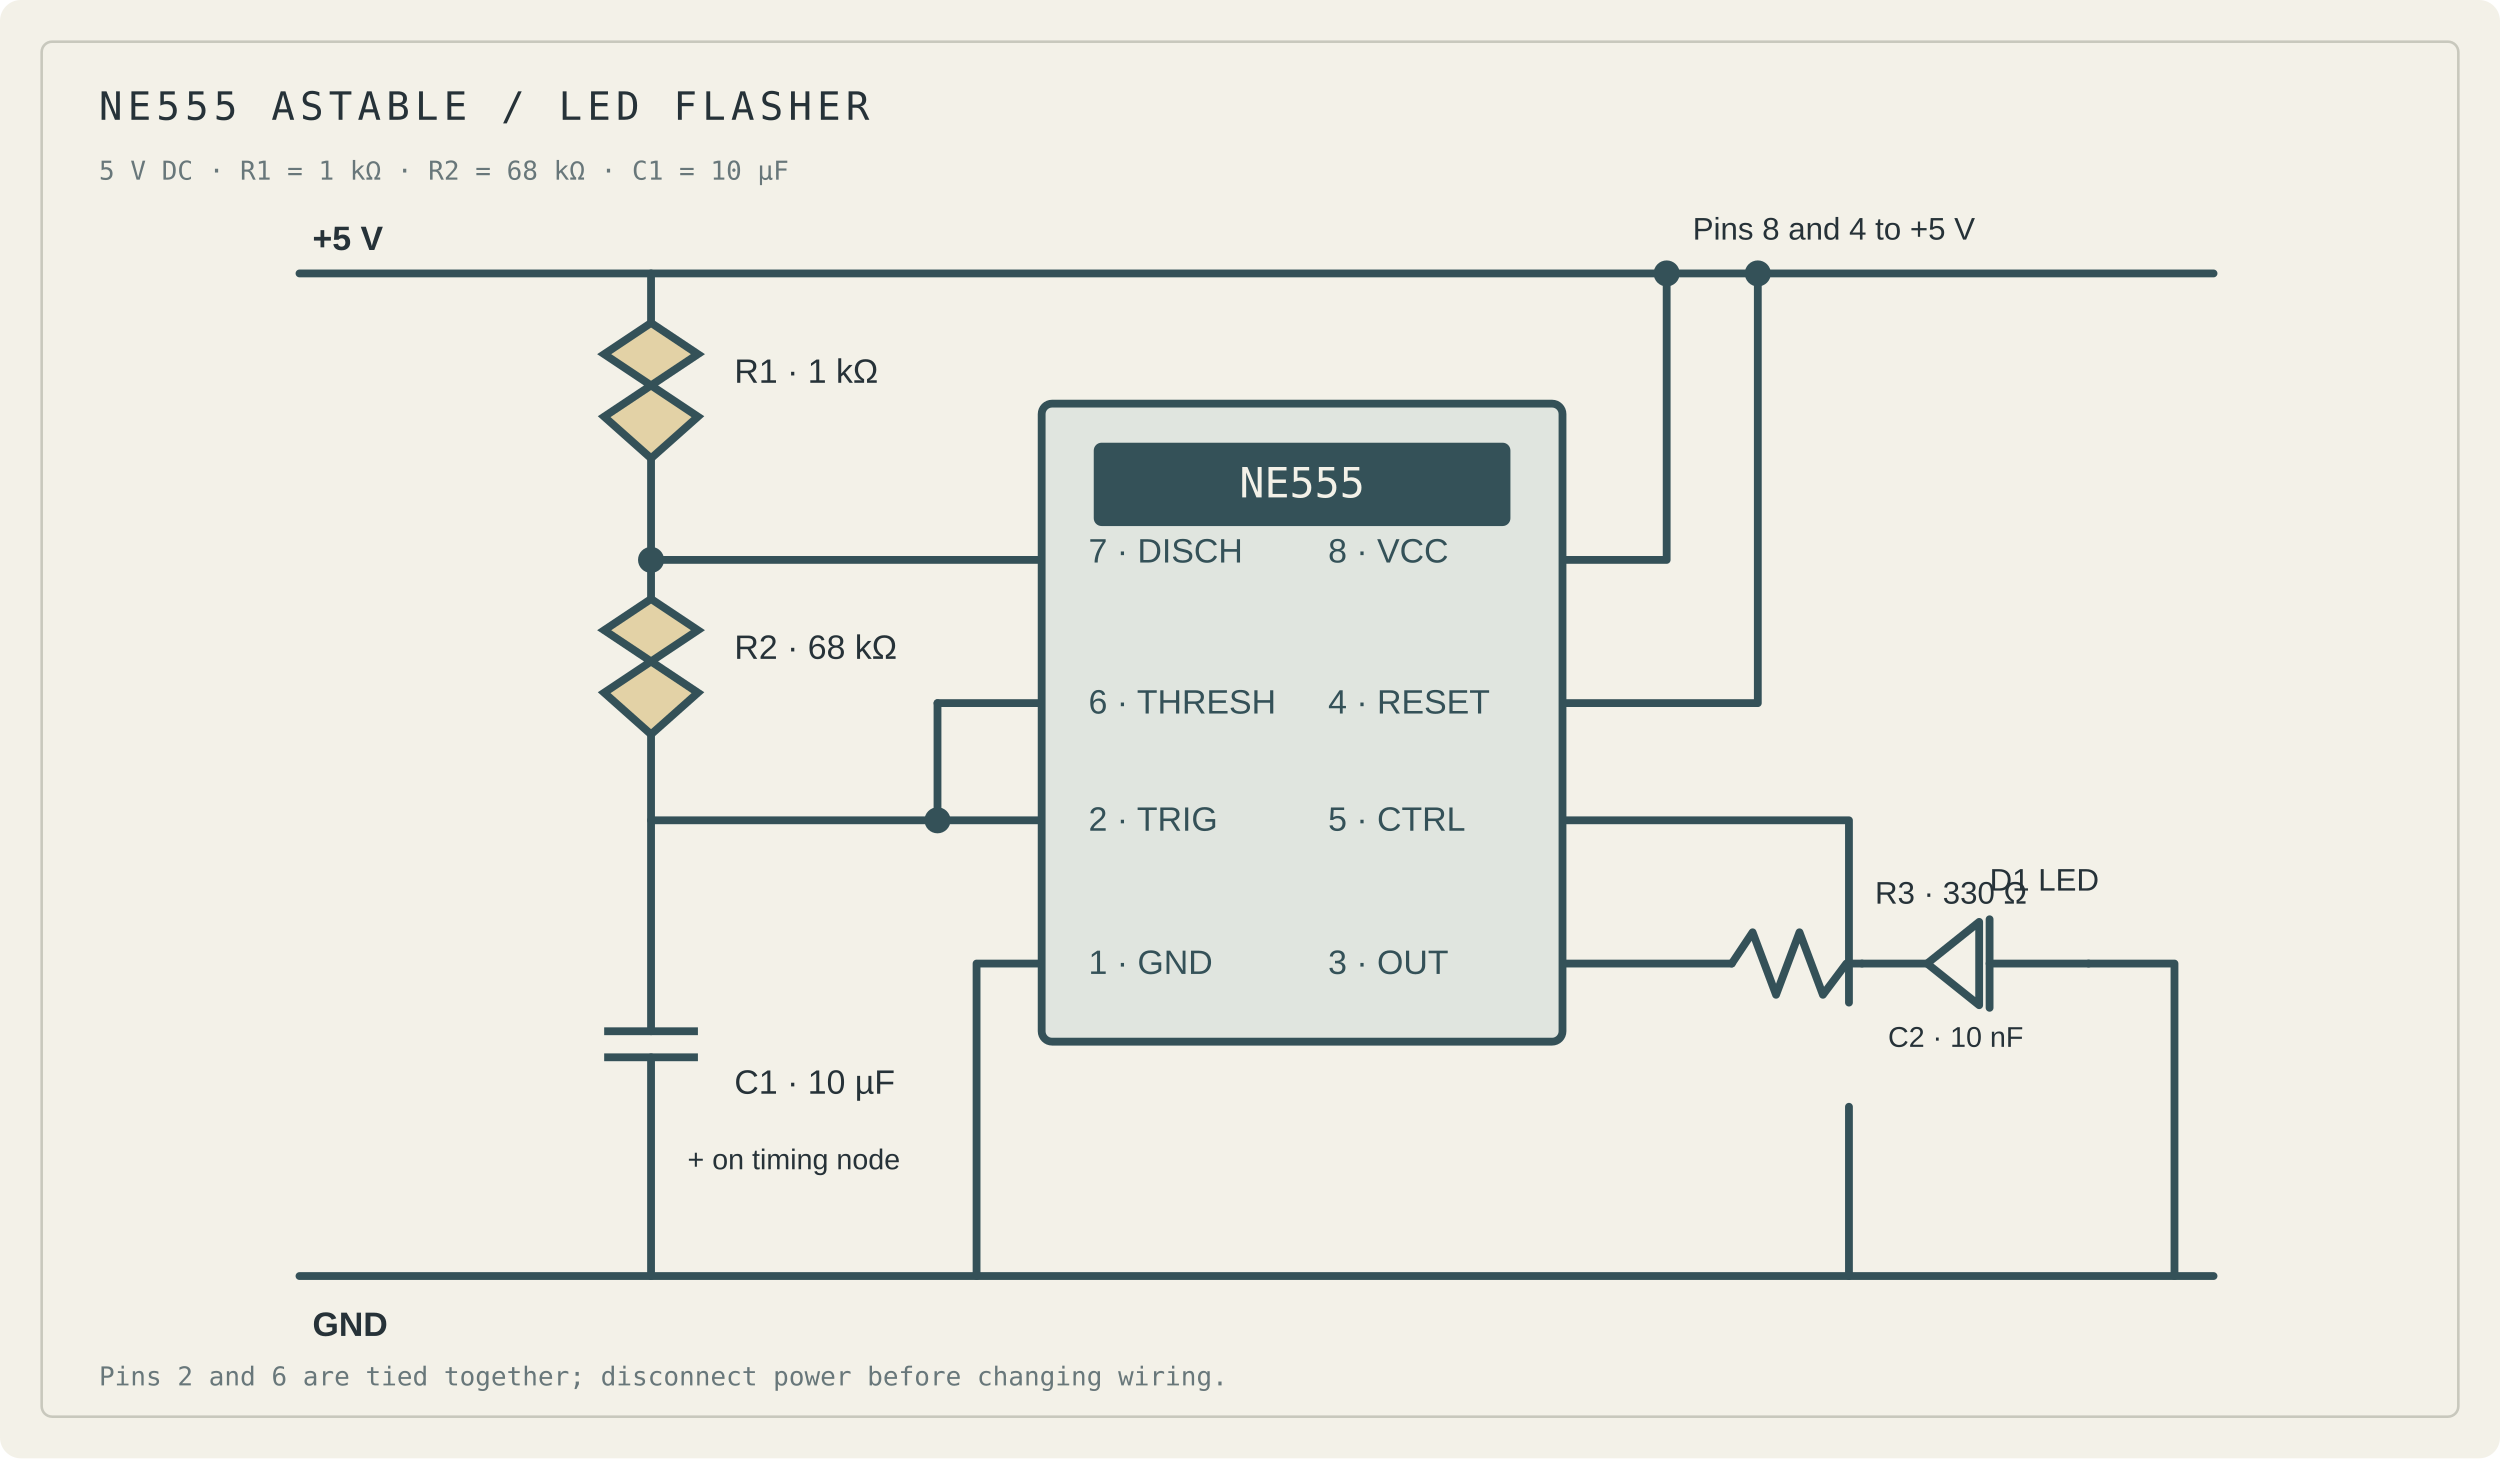
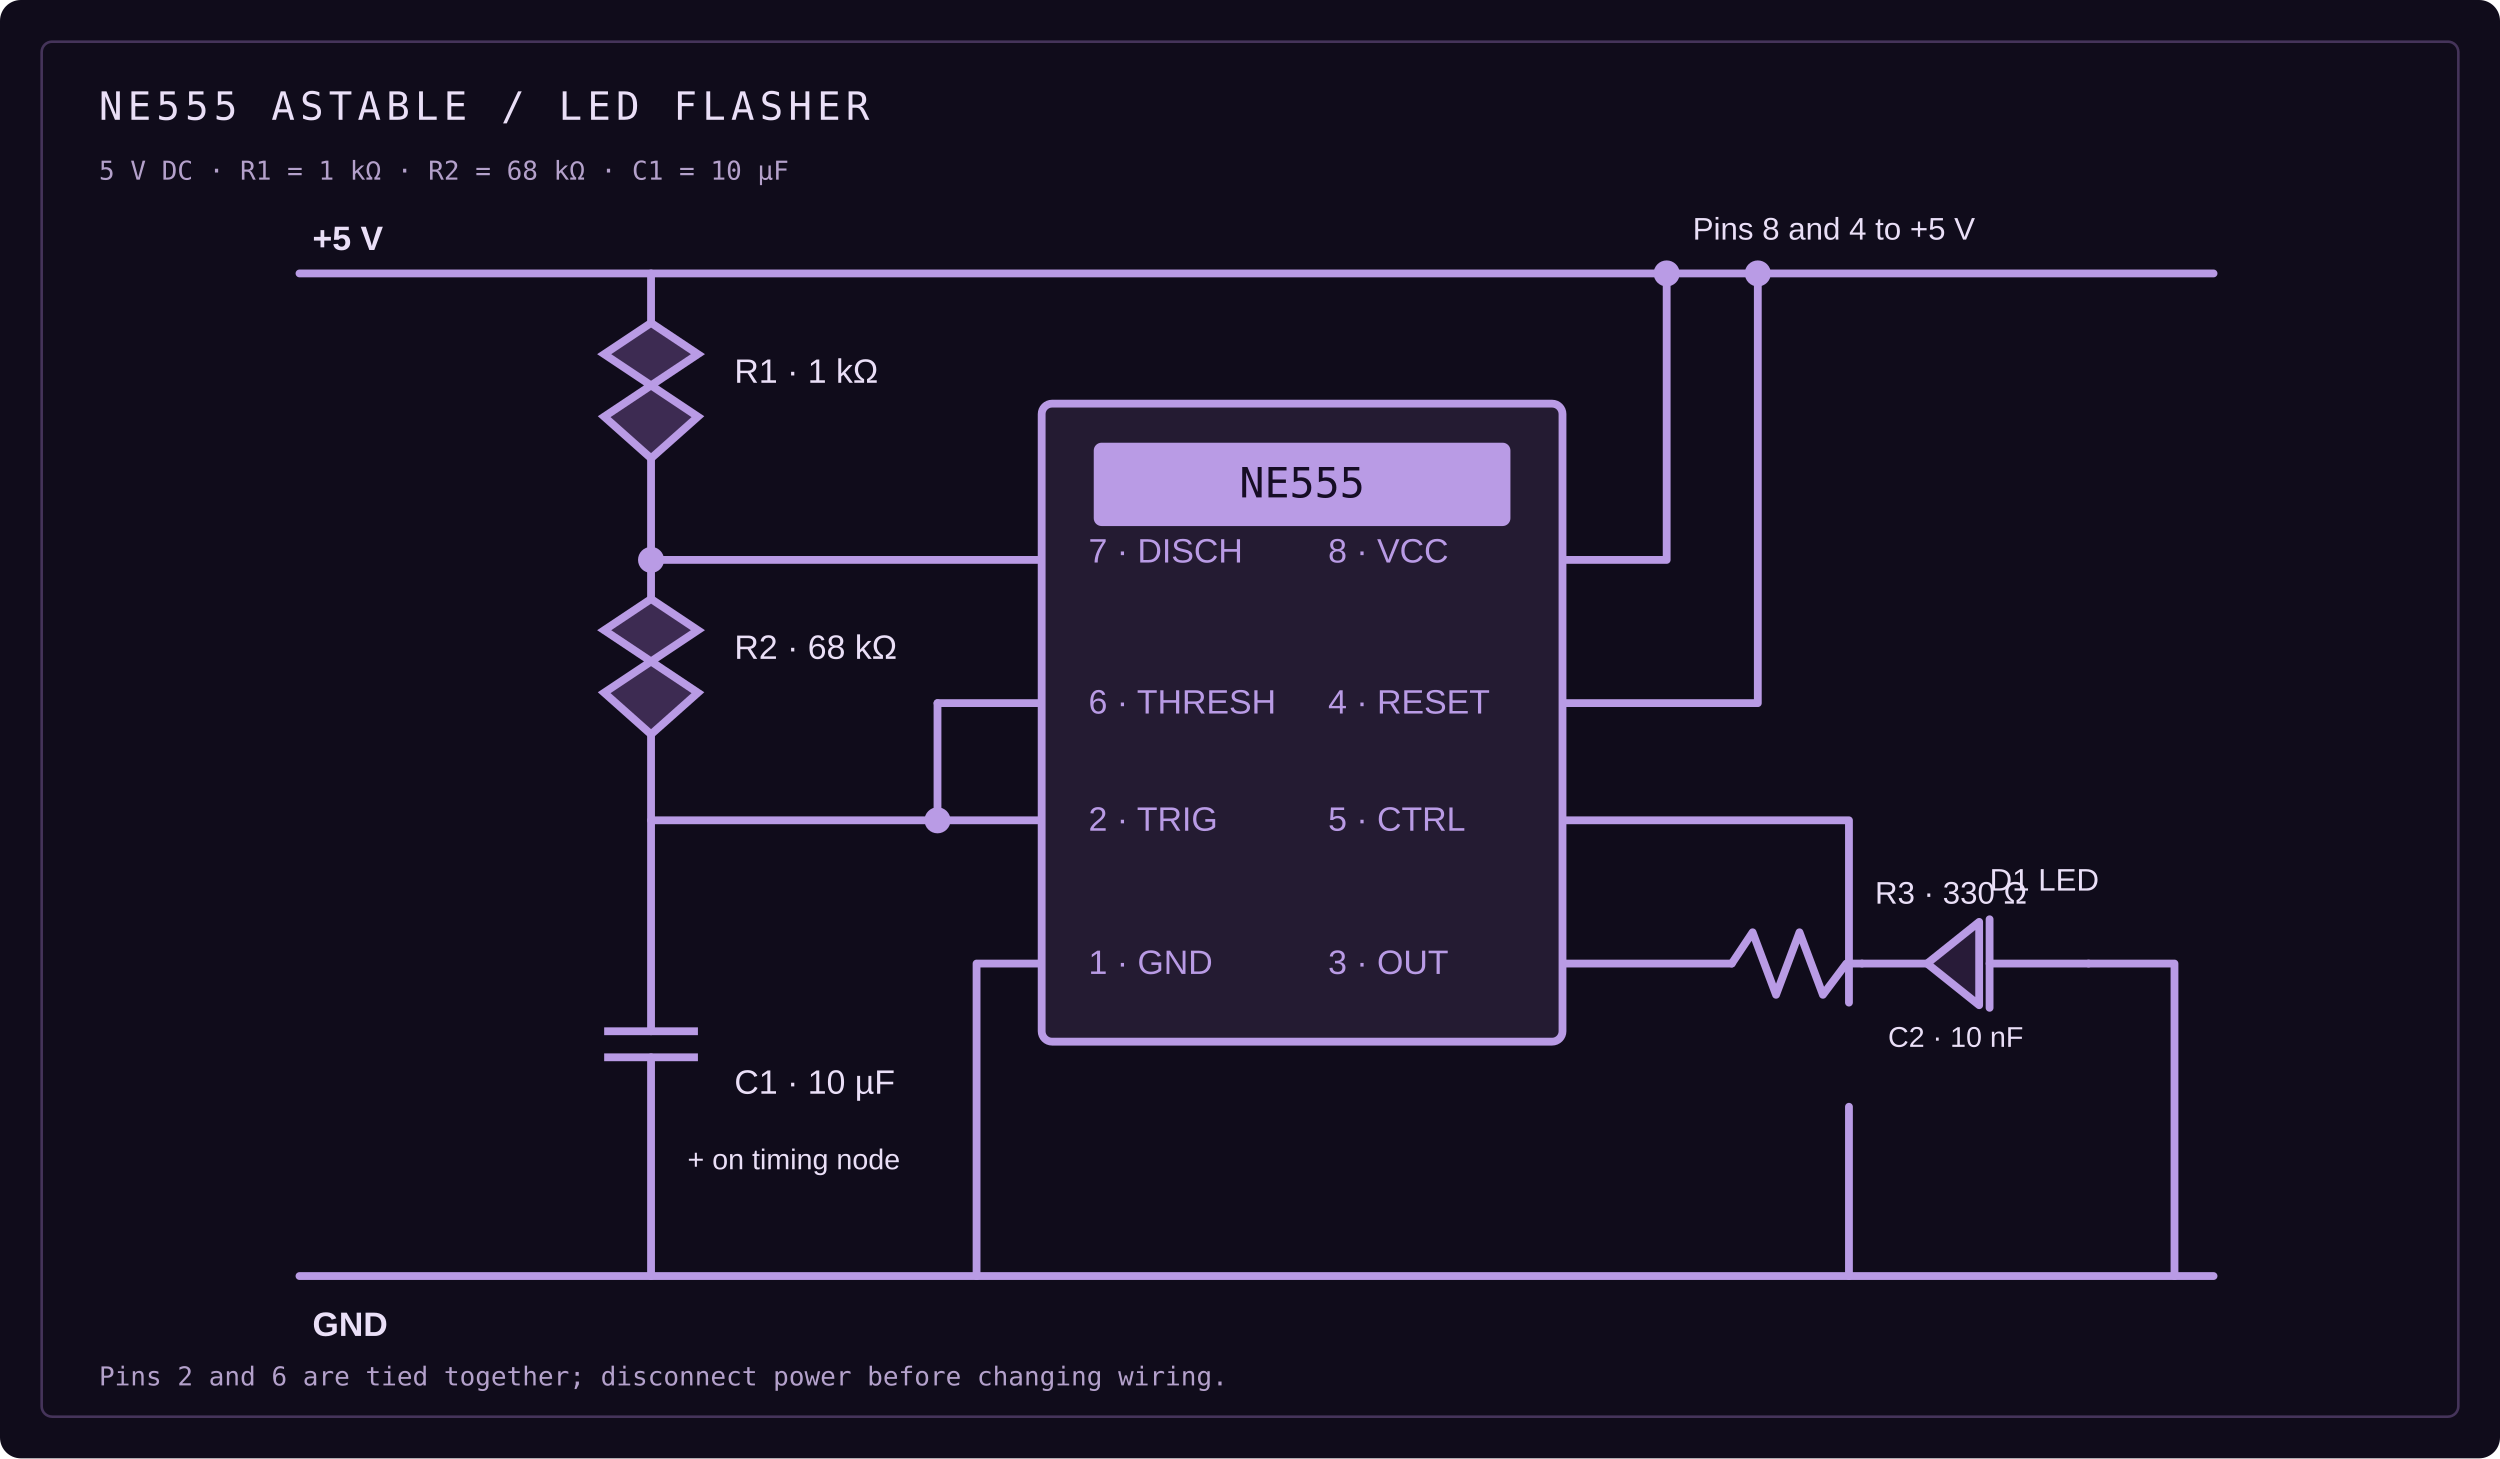
<svg xmlns="http://www.w3.org/2000/svg" viewBox="0 0 960 560">
-   <rect width="960" height="560" rx="8" fill="#f3f1e8" />
-   <rect x="16" y="16" width="928" height="528" rx="4" fill="none" stroke="#c8c8bd" />
-   <text x="38" y="46" fill="#263238" font-family="monospace" font-size="15" letter-spacing="2">NE555 ASTABLE / LED FLASHER</text>
-   <text x="38" y="69" fill="#68777a" font-family="monospace" font-size="10">5 V DC · R1 = 1 kΩ · R2 = 68 kΩ · C1 = 10 µF</text>
-   <g stroke="#345158" stroke-width="3" fill="none" stroke-linecap="round" stroke-linejoin="round">
+   <rect width="960" height="560" rx="8" fill="#100c1b" />
+   <rect x="16" y="16" width="928" height="528" rx="4" fill="none" stroke="#45345a" />
+   <text x="38" y="46" fill="#eadff7" font-family="monospace" font-size="15" letter-spacing="2">NE555 ASTABLE / LED FLASHER</text>
+   <text x="38" y="69" fill="#b4a1cb" font-family="monospace" font-size="10">5 V DC · R1 = 1 kΩ · R2 = 68 kΩ · C1 = 10 µF</text>
+   <g stroke="#b99be5" stroke-width="3" fill="none" stroke-linecap="round" stroke-linejoin="round">
    <path d="M115 105H850" />
    <path d="M115 490H850" />
    <path d="M250 105V136M250 176V215M250 215H400" />
    <path d="M250 215V242M250 282V315H360" />
    <path d="M360 270V315" />
    <path d="M360 270H400M360 315H400" />
    <path d="M250 315V396M250 406V490" />
    <path d="M600 215H640V105" />
    <path d="M600 270H675V105" />
    <path d="M600 315H710V385" />
    <path d="M710 425V490" />
    <path d="M600 370H665" />
    <path d="M715 370H740" />
    <path d="M802 370H835V490" />
    <path d="M400 370H375V490" />
    <path d="M665 370l8 -12 9 24 9 -24 9 24 9 -12h6" />
-     <path d="M740 370L760 354L760 386Z" fill="#f3f1e8" />
+     <path d="M740 370L760 354L760 386Z" fill="#281b38" />
    <path d="M764 353V387" />
    <path d="M764 370H802" />
  </g>
-   <g stroke="#345158" stroke-width="3" fill="#e3d2a6">
+   <g stroke="#b99be5" stroke-width="3" fill="#3d2b52">
    <path d="M232 136L250 124L268 136L250 148L232 160L250 176L268 160L250 148L232 136Z" />
    <path d="M232 242L250 230L268 242L250 254L232 266L250 282L268 266L250 254L232 242Z" />
    <path d="M232 396H268M232 406H268" />
  </g>
-   <rect x="400" y="155" width="200" height="245" rx="4" fill="#e0e5df" stroke="#345158" stroke-width="3" />
-   <rect x="420" y="170" width="160" height="32" rx="3" fill="#345158" />
-   <text x="500" y="191" fill="#f3f1e8" font-family="monospace" font-size="16" text-anchor="middle">NE555</text>
-   <g fill="#345158" font-family="Arial,sans-serif" font-size="13">
+   <rect x="400" y="155" width="200" height="245" rx="4" fill="#241b32" stroke="#b99be5" stroke-width="3" />
+   <rect x="420" y="170" width="160" height="32" rx="3" fill="#b99be5" />
+   <text x="500" y="191" fill="#160d25" font-family="monospace" font-size="16" text-anchor="middle">NE555</text>
+   <g fill="#b99be5" font-family="Arial,sans-serif" font-size="13">
    <text x="418" y="216">7 · DISCH</text>
    <text x="418" y="274">6 · THRESH</text>
    <text x="418" y="319">2 · TRIG</text>
    <text x="418" y="374">1 · GND</text>
    <text x="510" y="216">8 · VCC</text>
    <text x="510" y="274">4 · RESET</text>
    <text x="510" y="319">5 · CTRL</text>
    <text x="510" y="374">3 · OUT</text>
  </g>
-   <g fill="#263238" font-family="Arial,sans-serif">
+   <g fill="#eadff7" font-family="Arial,sans-serif">
    <text x="282" y="147" font-size="13">R1 · 1 kΩ</text>
    <text x="282" y="253" font-size="13">R2 · 68 kΩ</text>
    <text x="282" y="420" font-size="13">C1 · 10 µF</text>
    <text x="264" y="449" font-size="11">+ on timing node</text>
    <text x="120" y="96" font-size="13" font-weight="bold">+5 V</text>
    <text x="120" y="513" font-size="13" font-weight="bold">GND</text>
    <text x="650" y="92" font-size="12">Pins 8 and 4 to +5 V</text>
    <text x="720" y="347" font-size="12">R3 · 330 Ω</text>
    <text x="764" y="342" font-size="12">D1 LED</text>
    <text x="725" y="402" font-size="11">C2 · 10 nF</text>
  </g>
-   <g fill="#345158">
+   <g fill="#b99be5">
    <circle cx="250" cy="215" r="5" />
    <circle cx="360" cy="315" r="5" />
    <circle cx="640" cy="105" r="5" />
    <circle cx="675" cy="105" r="5" />
  </g>
-   <text x="38" y="532" fill="#68777a" font-family="monospace" font-size="10">Pins 2 and 6 are tied together; disconnect power before changing wiring.</text>
+   <text x="38" y="532" fill="#b4a1cb" font-family="monospace" font-size="10">Pins 2 and 6 are tied together; disconnect power before changing wiring.</text>
</svg>
